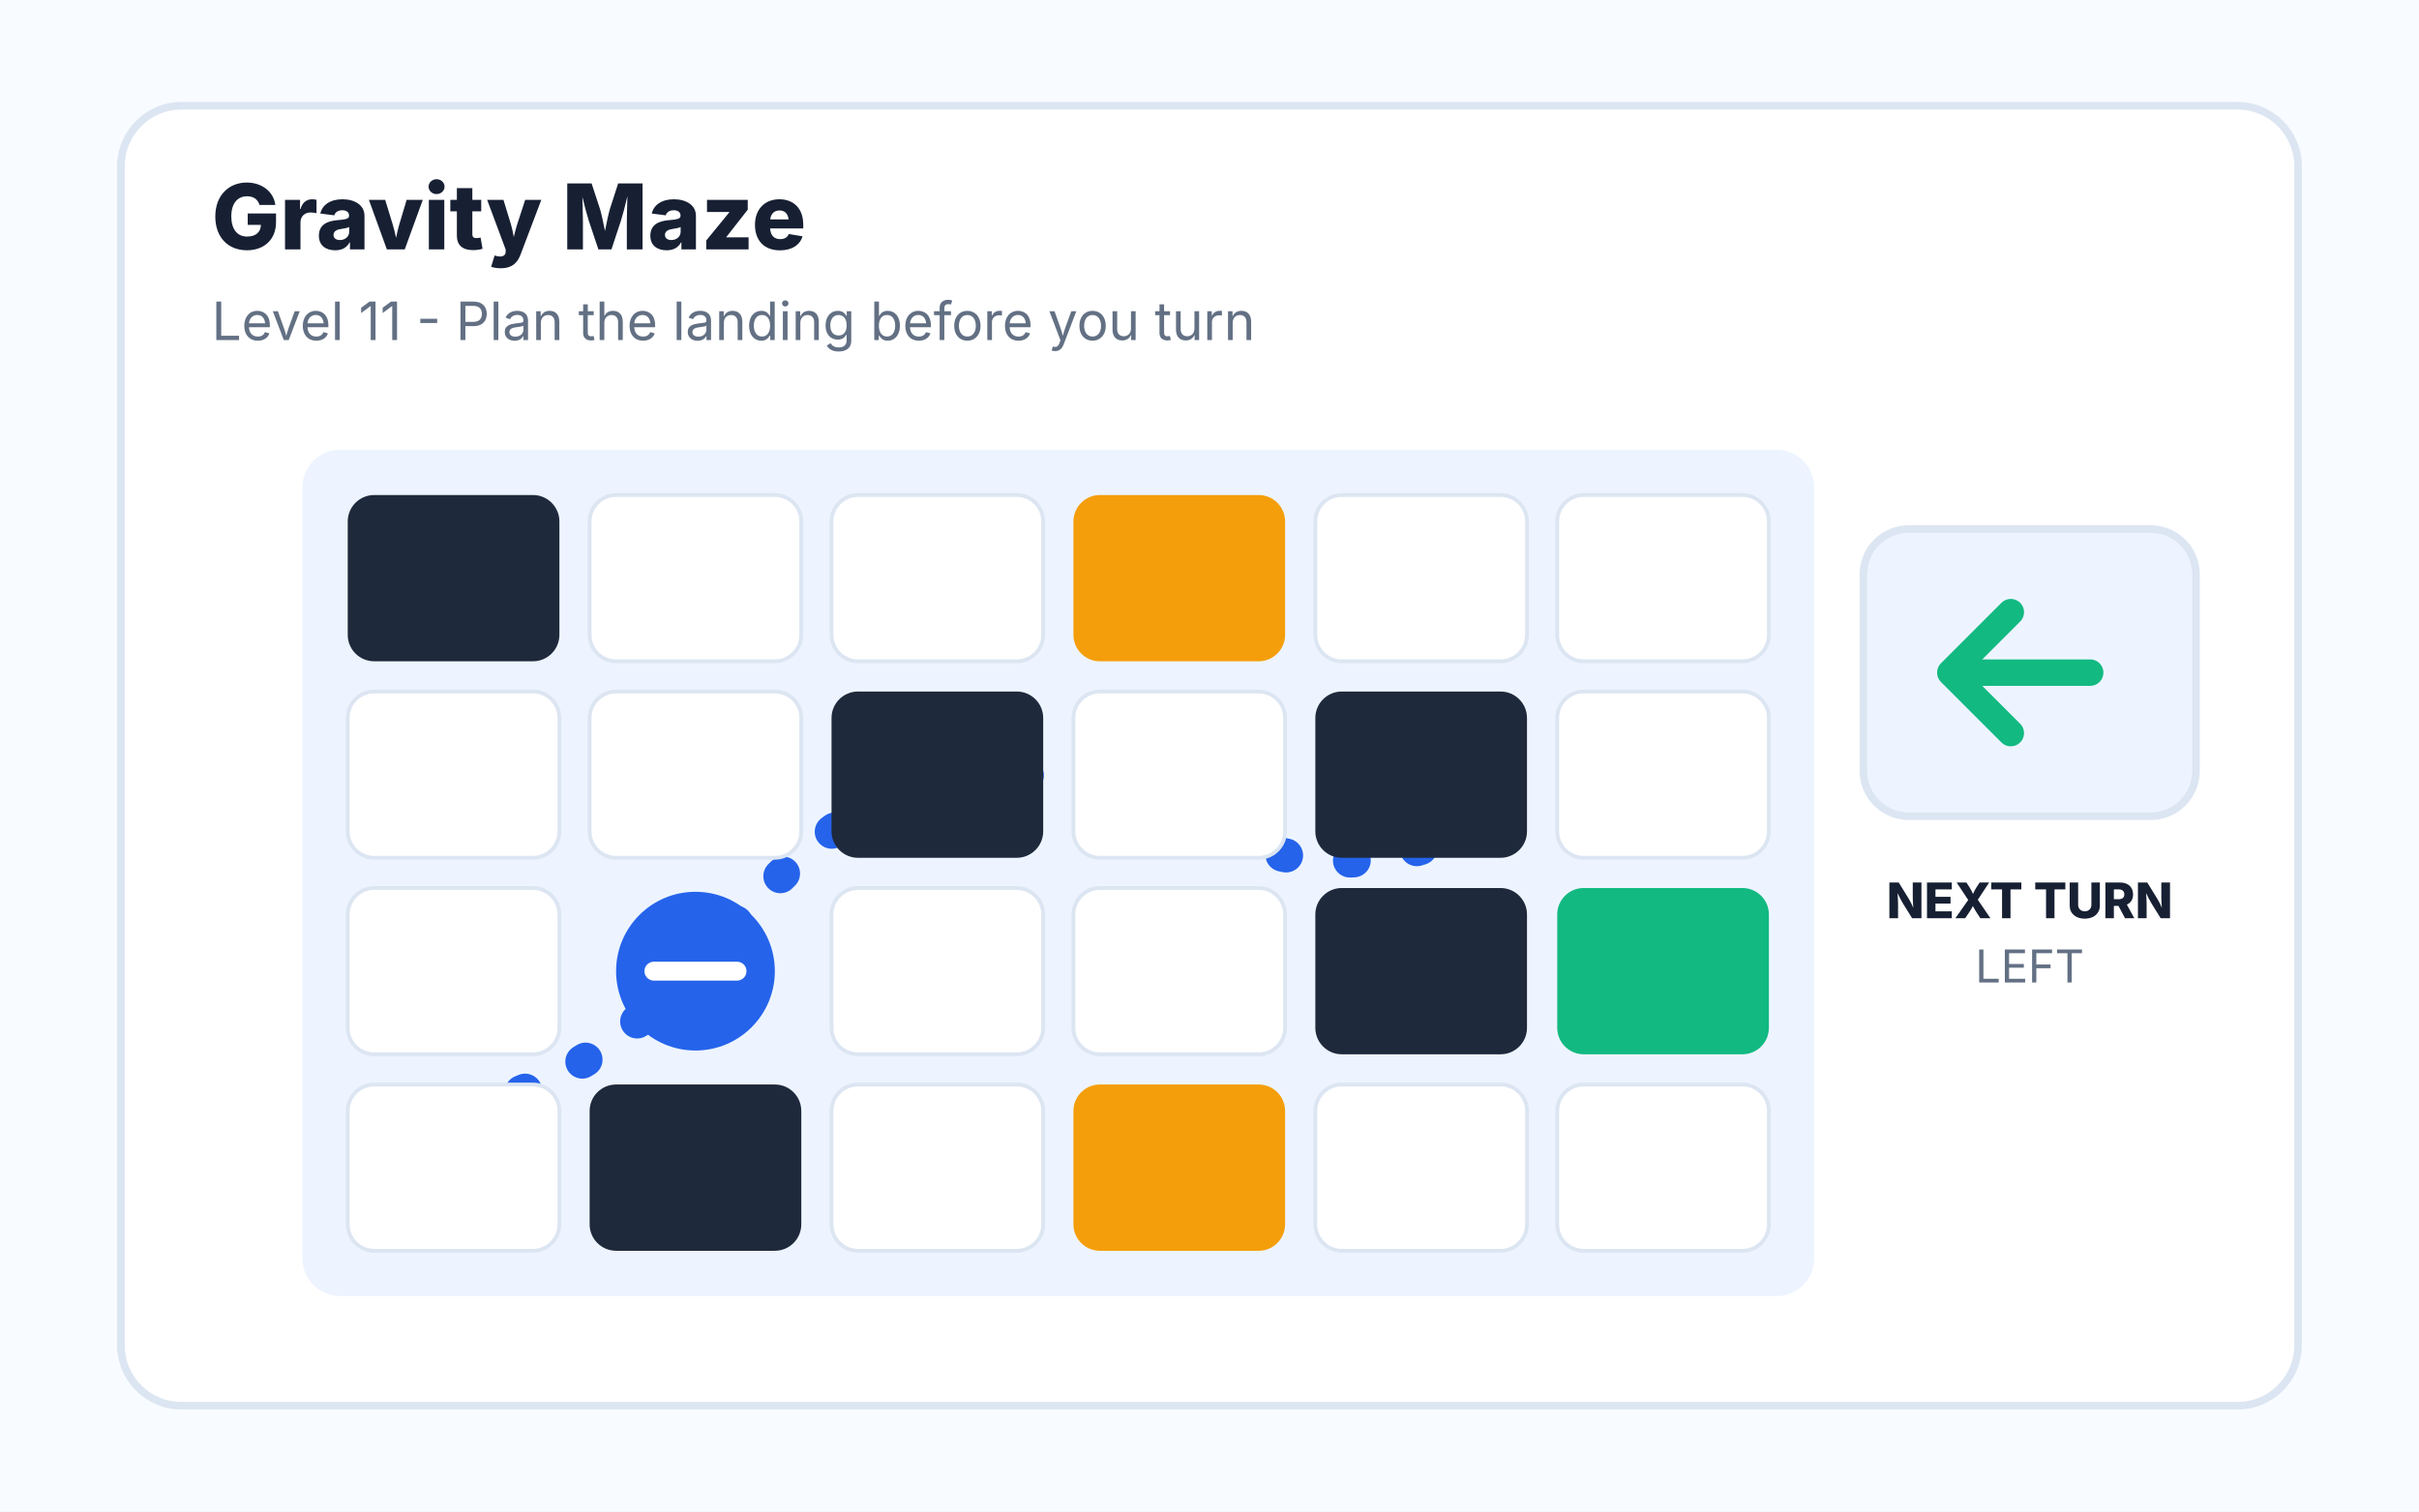
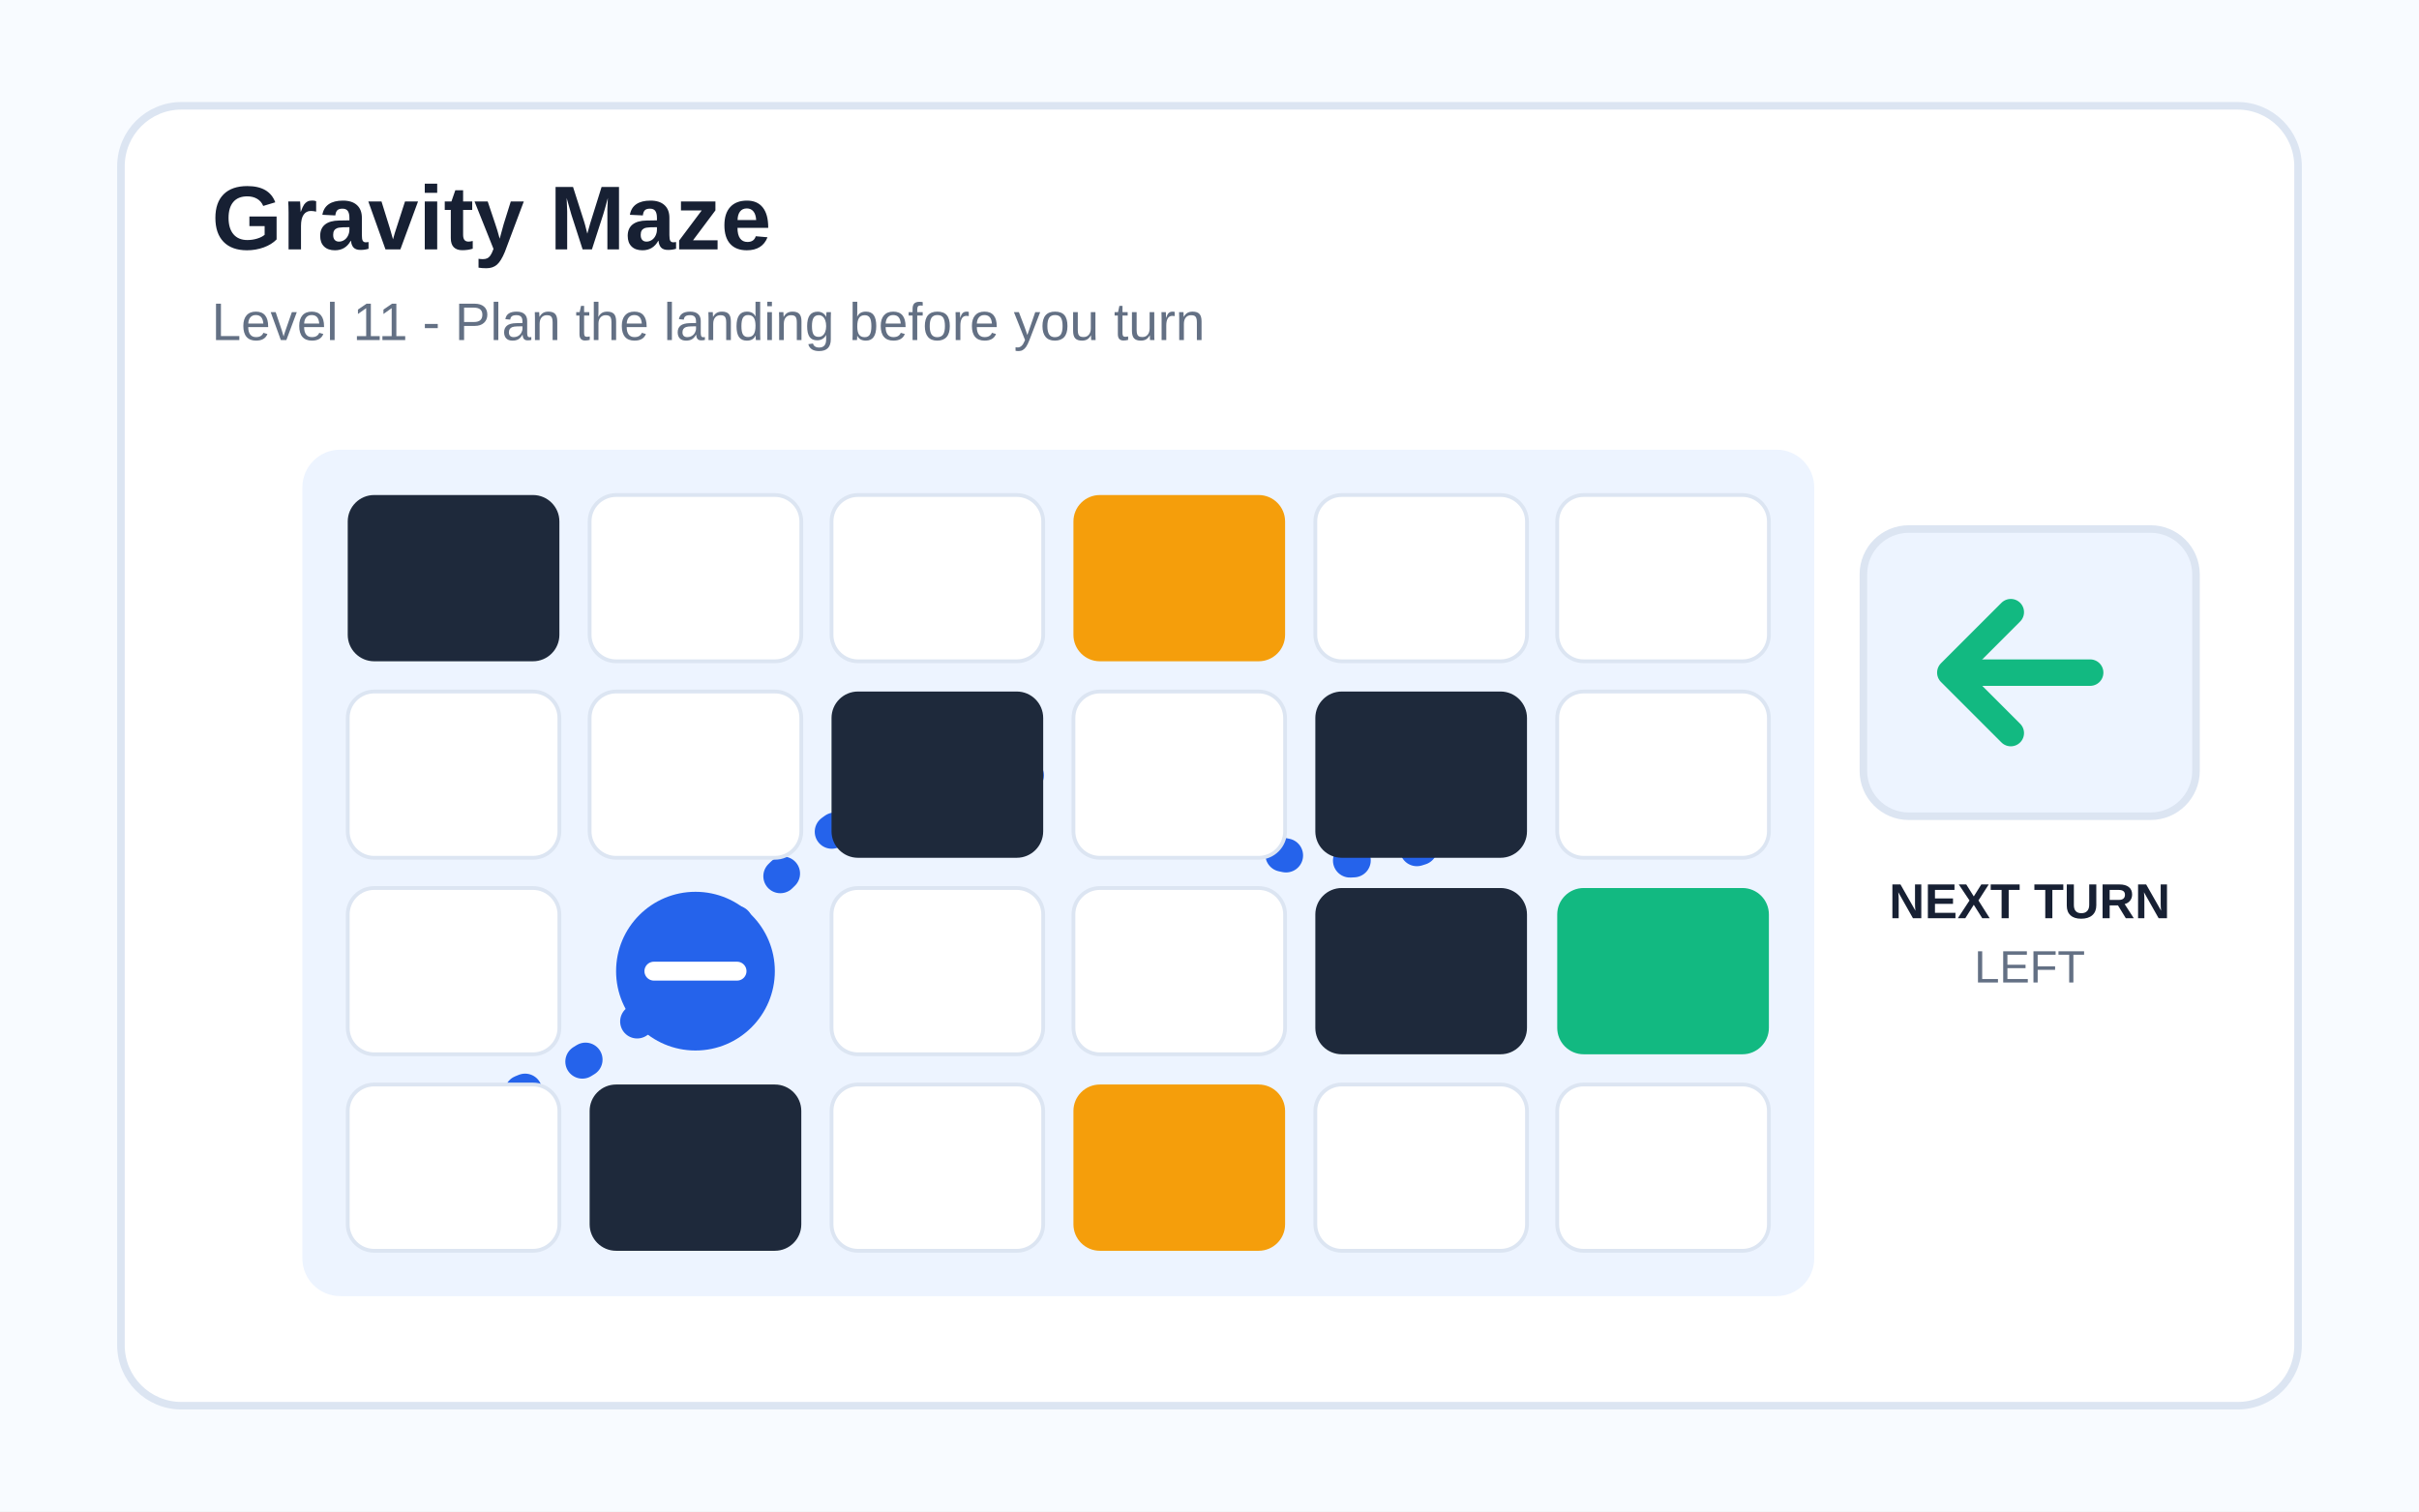
<svg xmlns="http://www.w3.org/2000/svg" width="1280" height="800" viewBox="0 0 1280 800" role="img" aria-labelledby="title desc">
  <rect width="1280" height="800" fill="#f8fbff" />
  <rect x="64" y="56" width="1152" height="688" rx="32" fill="#ffffff" stroke="#dce5f2" stroke-width="4" />
-   <text x="112" y="132" fill="#172033" font-family="Inter, Segoe UI, Arial, sans-serif" font-size="48" font-weight="800">Gravity Maze</text>
-   <text x="112" y="180" fill="#637084" font-family="Inter, Segoe UI, Arial, sans-serif" font-size="28">Level 11 - Plan the landing before you turn</text>
+   <text x="112" y="132" fill="#172033" font-family="'Google Sans', 'Product Sans', 'Segoe UI', Arial, sans-serif" font-size="48" font-weight="800">Gravity Maze</text>
+   <text x="112" y="180" fill="#637084" font-family="'Google Sans', 'Product Sans', 'Segoe UI', Arial, sans-serif" font-size="28">Level 11 - Plan the landing before you turn</text>
  <g transform="translate(160 238)">
    <rect width="800" height="448" rx="20" fill="#edf4ff" />
    <path d="M116 340C218 300 244 192 344 174C446 156 500 252 610 204" fill="none" stroke="#2563eb" stroke-width="18" stroke-linecap="round" stroke-dasharray="2 34" />
    <g transform="translate(24 24)">
      <rect x="0" y="0" width="112" height="88" rx="14" fill="#1e293b" />
      <rect x="128" y="0" width="112" height="88" rx="14" fill="#ffffff" stroke="#dce5f2" stroke-width="2" />
      <rect x="256" y="0" width="112" height="88" rx="14" fill="#ffffff" stroke="#dce5f2" stroke-width="2" />
      <rect x="384" y="0" width="112" height="88" rx="14" fill="#f59e0b" />
      <rect x="512" y="0" width="112" height="88" rx="14" fill="#ffffff" stroke="#dce5f2" stroke-width="2" />
      <rect x="640" y="0" width="112" height="88" rx="14" fill="#ffffff" stroke="#dce5f2" stroke-width="2" />
      <rect x="0" y="104" width="112" height="88" rx="14" fill="#ffffff" stroke="#dce5f2" stroke-width="2" />
      <rect x="128" y="104" width="112" height="88" rx="14" fill="#ffffff" stroke="#dce5f2" stroke-width="2" />
      <rect x="256" y="104" width="112" height="88" rx="14" fill="#1e293b" />
      <rect x="384" y="104" width="112" height="88" rx="14" fill="#ffffff" stroke="#dce5f2" stroke-width="2" />
      <rect x="512" y="104" width="112" height="88" rx="14" fill="#1e293b" />
      <rect x="640" y="104" width="112" height="88" rx="14" fill="#ffffff" stroke="#dce5f2" stroke-width="2" />
      <rect x="0" y="208" width="112" height="88" rx="14" fill="#ffffff" stroke="#dce5f2" stroke-width="2" />
      <circle cx="184" cy="252" r="42" fill="#2563eb" />
      <path d="M162 252h44" stroke="#ffffff" stroke-width="10" stroke-linecap="round" />
      <rect x="256" y="208" width="112" height="88" rx="14" fill="#ffffff" stroke="#dce5f2" stroke-width="2" />
      <rect x="384" y="208" width="112" height="88" rx="14" fill="#ffffff" stroke="#dce5f2" stroke-width="2" />
      <rect x="512" y="208" width="112" height="88" rx="14" fill="#1e293b" />
      <rect x="640" y="208" width="112" height="88" rx="14" fill="#12b981" />
      <rect x="0" y="312" width="112" height="88" rx="14" fill="#ffffff" stroke="#dce5f2" stroke-width="2" />
      <rect x="128" y="312" width="112" height="88" rx="14" fill="#1e293b" />
      <rect x="256" y="312" width="112" height="88" rx="14" fill="#ffffff" stroke="#dce5f2" stroke-width="2" />
      <rect x="384" y="312" width="112" height="88" rx="14" fill="#f59e0b" />
      <rect x="512" y="312" width="112" height="88" rx="14" fill="#ffffff" stroke="#dce5f2" stroke-width="2" />
      <rect x="640" y="312" width="112" height="88" rx="14" fill="#ffffff" stroke="#dce5f2" stroke-width="2" />
    </g>
  </g>
  <g transform="translate(986 280)">
    <rect width="176" height="152" rx="24" fill="#edf4ff" stroke="#dce5f2" stroke-width="4" />
    <path d="M120 76H50" stroke="#12b981" stroke-width="14" stroke-linecap="round" />
    <path d="M78 44L46 76l32 32" fill="none" stroke="#12b981" stroke-width="14" stroke-linecap="round" stroke-linejoin="round" />
-     <text x="88" y="206" fill="#172033" text-anchor="middle" font-family="Inter, Segoe UI, Arial, sans-serif" font-size="26" font-weight="800">NEXT TURN</text>
-     <text x="88" y="240" fill="#637084" text-anchor="middle" font-family="Inter, Segoe UI, Arial, sans-serif" font-size="24">LEFT</text>
+     <text x="88" y="206" fill="#172033" text-anchor="middle" font-family="'Google Sans', 'Product Sans', 'Segoe UI', Arial, sans-serif" font-size="26" font-weight="800">NEXT TURN</text>
+     <text x="88" y="240" fill="#637084" text-anchor="middle" font-family="'Google Sans', 'Product Sans', 'Segoe UI', Arial, sans-serif" font-size="24">LEFT</text>
  </g>
</svg>
